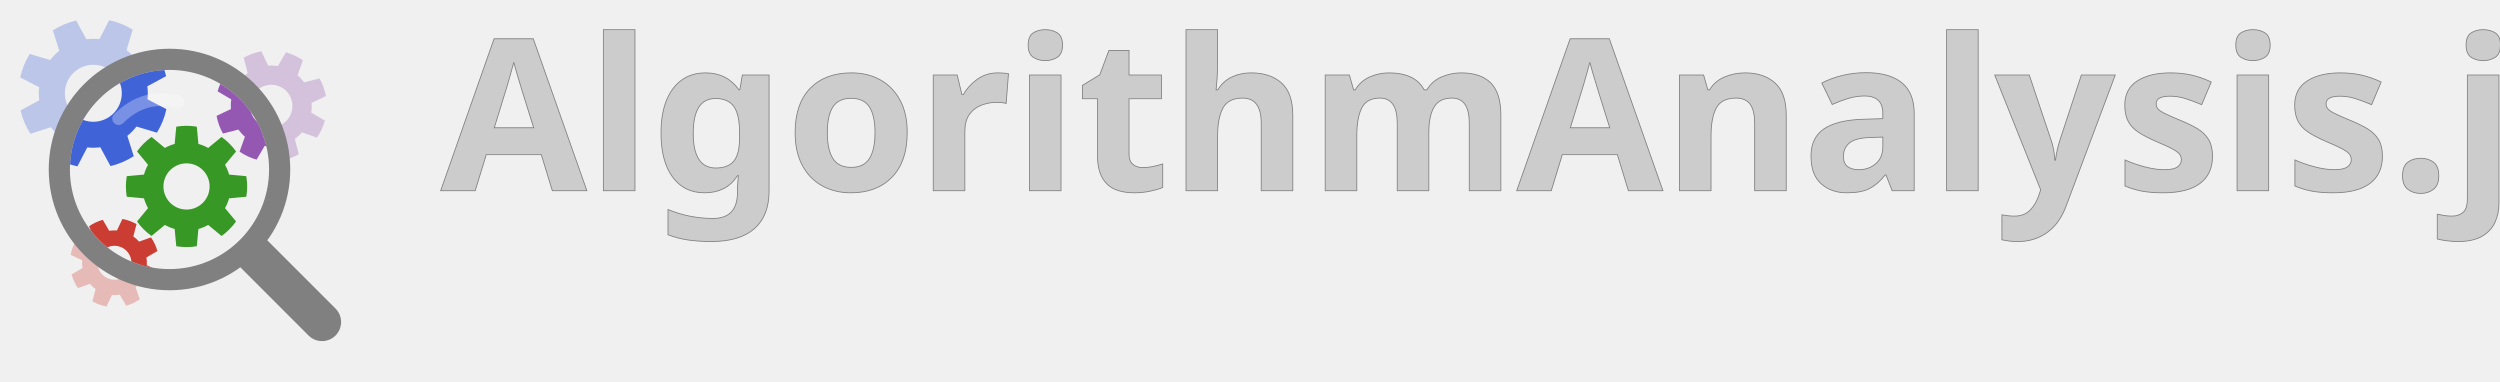
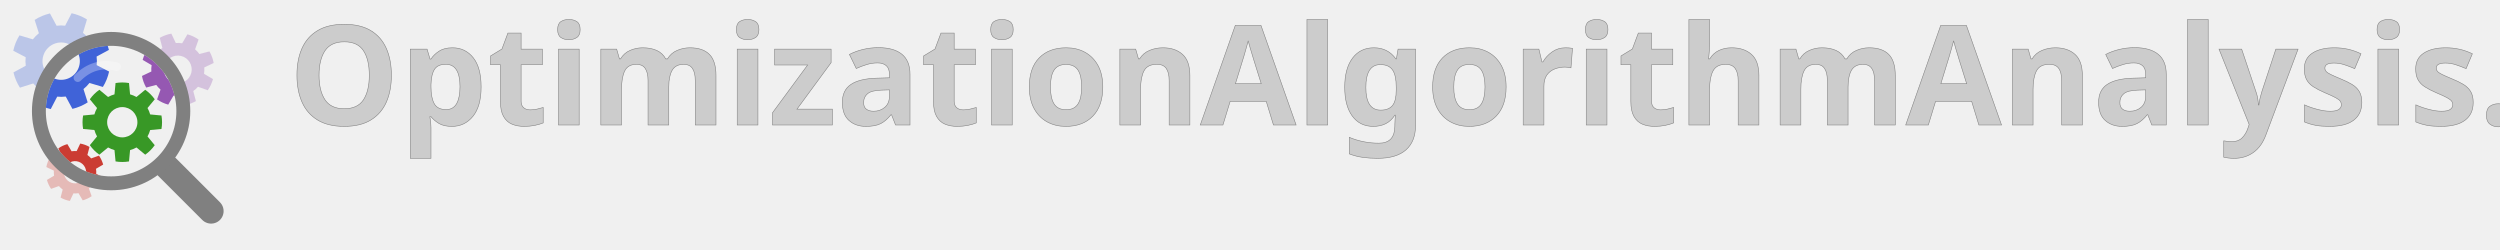
- <svg xmlns="http://www.w3.org/2000/svg" width="2950" height="450" viewBox="0 0 2950 450">
+ <svg xmlns="http://www.w3.org/2000/svg" width="4500" height="450" viewBox="0 0 4500 450">
  <defs>
    <style type="text/css">
      .title { font: bold 250px sans-serif; fill: #cccccc; }
      .julia-green { fill: #389826; }
      .julia-red { fill: #CB3C33; }
      .julia-purple { fill: #9558B2; }
      .julia-blue { fill: #4063D8; }
      
      .gray { stroke: #808080; }
    </style>
    <path id="gear" d="m24.04 0.143c-1.376 0-2.726 0.124-4.039 0.347l-0.64 6.785c-1.357 0.378-2.642 0.907-3.843 1.585l-5.244-4.332c-2.215 1.568-4.154 3.495-5.722 5.71l4.343 5.244c-0.677 1.2-1.218 2.488-1.596 3.843l-6.774 0.641c-0.224 1.313-0.347 2.662-0.347 4.039 0 1.379 0.123 2.724 0.347 4.039l6.774 0.641c0.378 1.355 0.919 2.643 1.596 3.843l-4.332 5.244c1.565 2.209 3.491 4.146 5.7 5.71l5.255-4.343c1.202 0.678 2.485 1.217 3.843 1.596l0.641 6.785c1.312 0.224 2.663 0.337 4.039 0.337s2.716-0.113 4.028-0.337l0.641-6.785c1.358-0.378 2.641-0.918 3.843-1.596l5.255 4.343c2.209-1.565 4.135-3.502 5.7-5.71l-4.332-5.244c0.677-1.2 1.218-2.488 1.596-3.843l6.774-0.641c0.225-1.315 0.347-2.66 0.347-4.039 0-1.377-0.124-2.726-0.347-4.039l-6.774-0.641c-0.378-1.355-0.919-2.643-1.596-3.843l4.343-5.244c-1.568-2.215-3.507-4.142-5.722-5.71l-5.244 4.332c-1.202-0.678-2.486-1.207-3.843-1.585l-0.641-6.785c-1.312-0.224-2.652-0.347-4.028-0.347zm0 14.776c5.018 0 9.076 4.069 9.076 9.087s-4.058 9.087-9.076 9.087-9.087-4.069-9.087-9.087 4.069-9.087 9.087-9.087z" />
  </defs>
  <mask id="mask">
    <rect width="512" height="450" fill="white" fill-opacity="0.3" />
    <circle cx="200" cy="200" r="117.5" fill="white" />
  </mask>
  <g id="gears" mask="url(#mask)">
    <use href="#gear" transform="translate(220, 220) scale(3) translate(-24,-24)" class="julia-green" />
    <use href="#gear" transform="translate(110, 110) rotate(22) scale(3.7) translate(-24,-24)" class="julia-blue" />
    <use href="#gear" transform="translate(135, 310) rotate(20) scale(2.2) translate(-24,-24)" class="julia-red" />
    <use href="#gear" transform="translate(320, 125) rotate(25) scale(2.75) translate(-24,-24)" class="julia-purple" />
  </g>
  <g id="magnifying-glass">
    <path d="M 300 300 L 380 380" class="gray" stroke-width="45" stroke-linecap="round" />
    <circle cx="200" cy="200" r="130" class="gray" style="fill: none" stroke-width="25" />
    <path d="M 140 140 Q 170 110 210 120" class="gray" style="stroke: white" stroke-width="15" stroke-linecap="round" fill="none" opacity="0.3" />
  </g>
-   <text x="520" y="50%" class="title gray" alignment-baseline="middle">AlgorithmAnalysis.jl</text>
+   <text x="520" y="50%" class="title gray" alignment-baseline="middle">OptimizationAlgorithmAnalysis.jl</text>
</svg>
